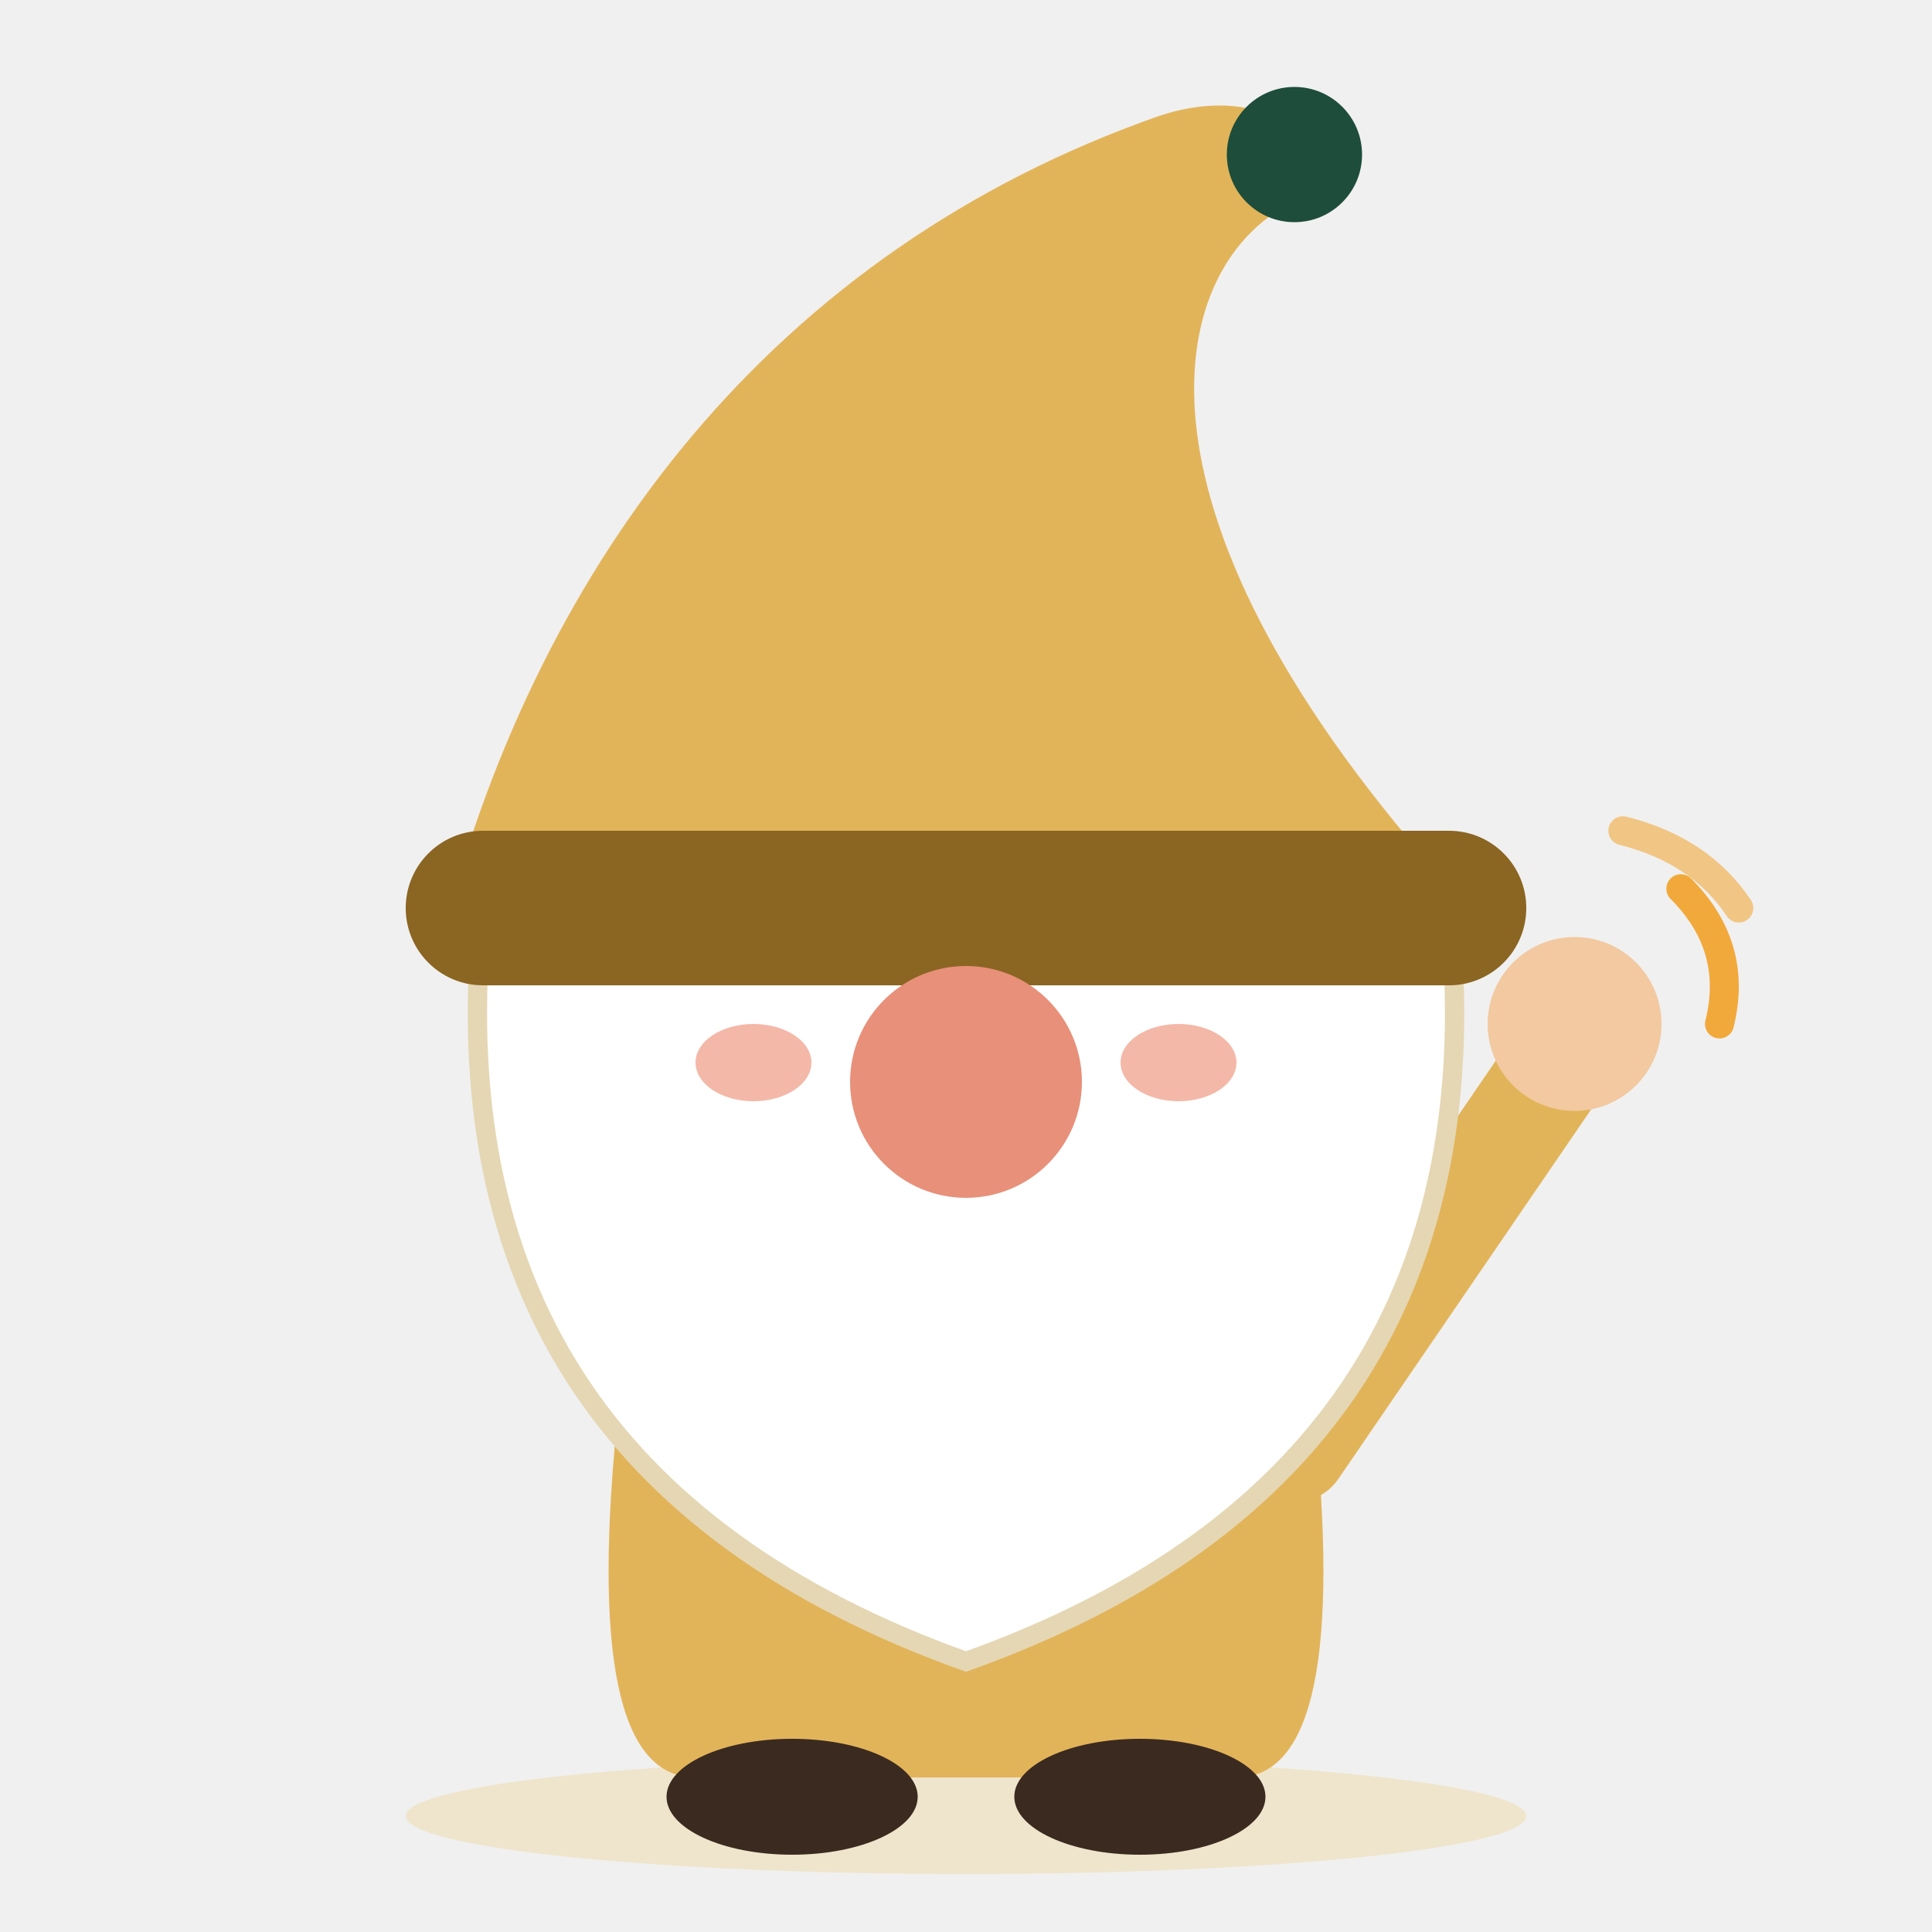
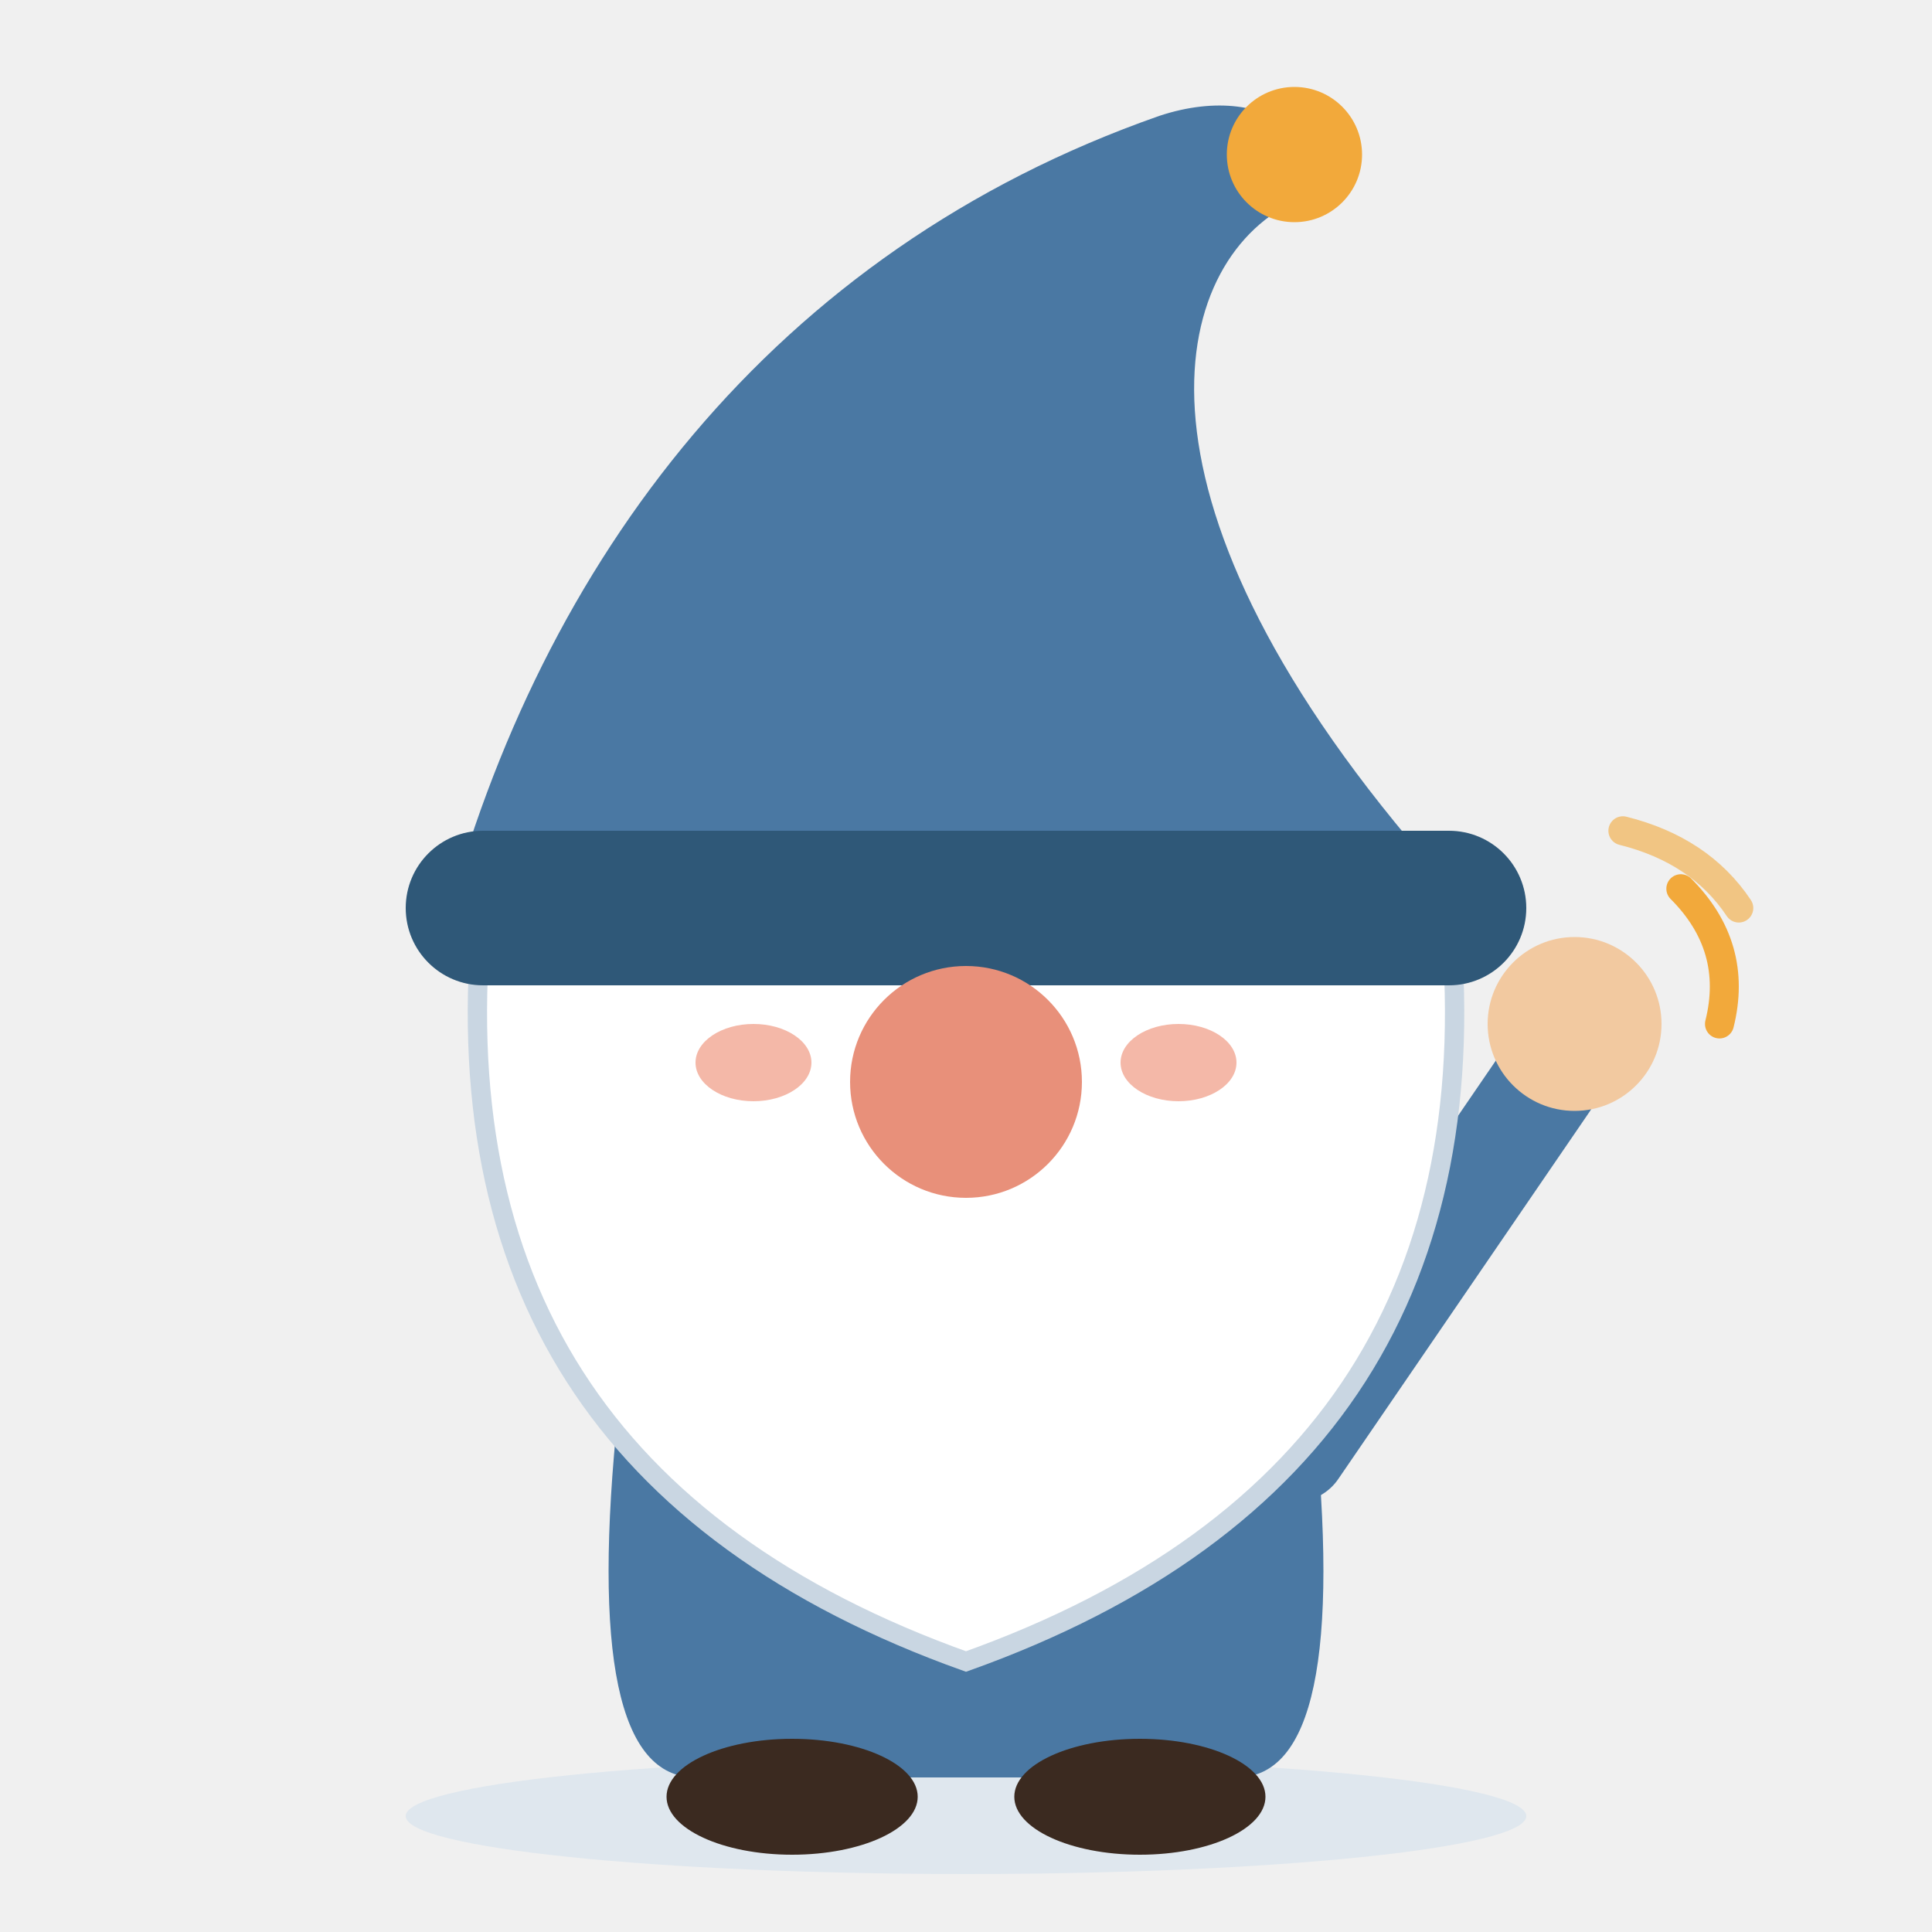
<svg xmlns="http://www.w3.org/2000/svg" viewBox="0 0 200 200" width="512" height="512" role="img" aria-label="Домовик (режим власника) — маскот гном-домовик, що махає рукою">
-   <ellipse cx="100" cy="188" rx="58" ry="6" fill="#EFE5CC" />
-   <path d="M64 146 Q60 184 72 184 L128 184 Q140 184 136 146 Z" fill="#E2B45A" />
+   <ellipse cx="100" cy="188" rx="58" ry="6" fill="#DFE7EE" />
+   <path d="M64 146 Q60 184 72 184 L128 184 Q140 184 136 146 Z" fill="#4A78A3" />
  <ellipse cx="82" cy="186" rx="13" ry="6" fill="#3B2A20" />
  <ellipse cx="118" cy="186" rx="13" ry="6" fill="#3B2A20" />
-   <line x1="134" y1="150" x2="160" y2="112" stroke="#E2B45A" stroke-width="11" stroke-linecap="round" />
-   <path d="M50 94 Q44 152 100 172 Q156 152 150 94 Z" fill="#FFFFFF" stroke="#E5D7B4" stroke-width="2" />
-   <path d="M46 96 C 56 58, 80 26, 120 12 C 132 8, 140 16, 132 22 C 120 30, 116 56, 154 96 Z" fill="#E2B45A" />
-   <circle cx="134" cy="16" r="7" fill="#1E4D3B" />
-   <rect x="42" y="86" width="116" height="16" rx="8" fill="#8B6522" />
+   <line x1="134" y1="150" x2="160" y2="112" stroke="#4A78A3" stroke-width="11" stroke-linecap="round" />
+   <path d="M50 94 Q44 152 100 172 Q156 152 150 94 Z" fill="#FFFFFF" stroke="#C9D6E2" stroke-width="2" />
+   <path d="M46 96 C 56 58, 80 26, 120 12 C 132 8, 140 16, 132 22 C 120 30, 116 56, 154 96 Z" fill="#4A78A3" />
+   <circle cx="134" cy="16" r="7" fill="#F2A93B" />
+   <rect x="42" y="86" width="116" height="16" rx="8" fill="#2F5878" />
  <ellipse cx="78" cy="110" rx="6" ry="4" fill="#F4B8A8" />
  <ellipse cx="122" cy="110" rx="6" ry="4" fill="#F4B8A8" />
  <circle cx="100" cy="112" r="12" fill="#E8907A" />
  <circle cx="163" cy="106" r="9" fill="#F2C9A0" />
  <path d="M174 92 Q180 98 178 106" fill="none" stroke="#F2A93B" stroke-width="3" stroke-linecap="round" />
  <path d="M168 86 Q176 88 180 94" fill="none" stroke="#F2A93B" stroke-width="3" stroke-linecap="round" opacity="0.6" />
</svg>
